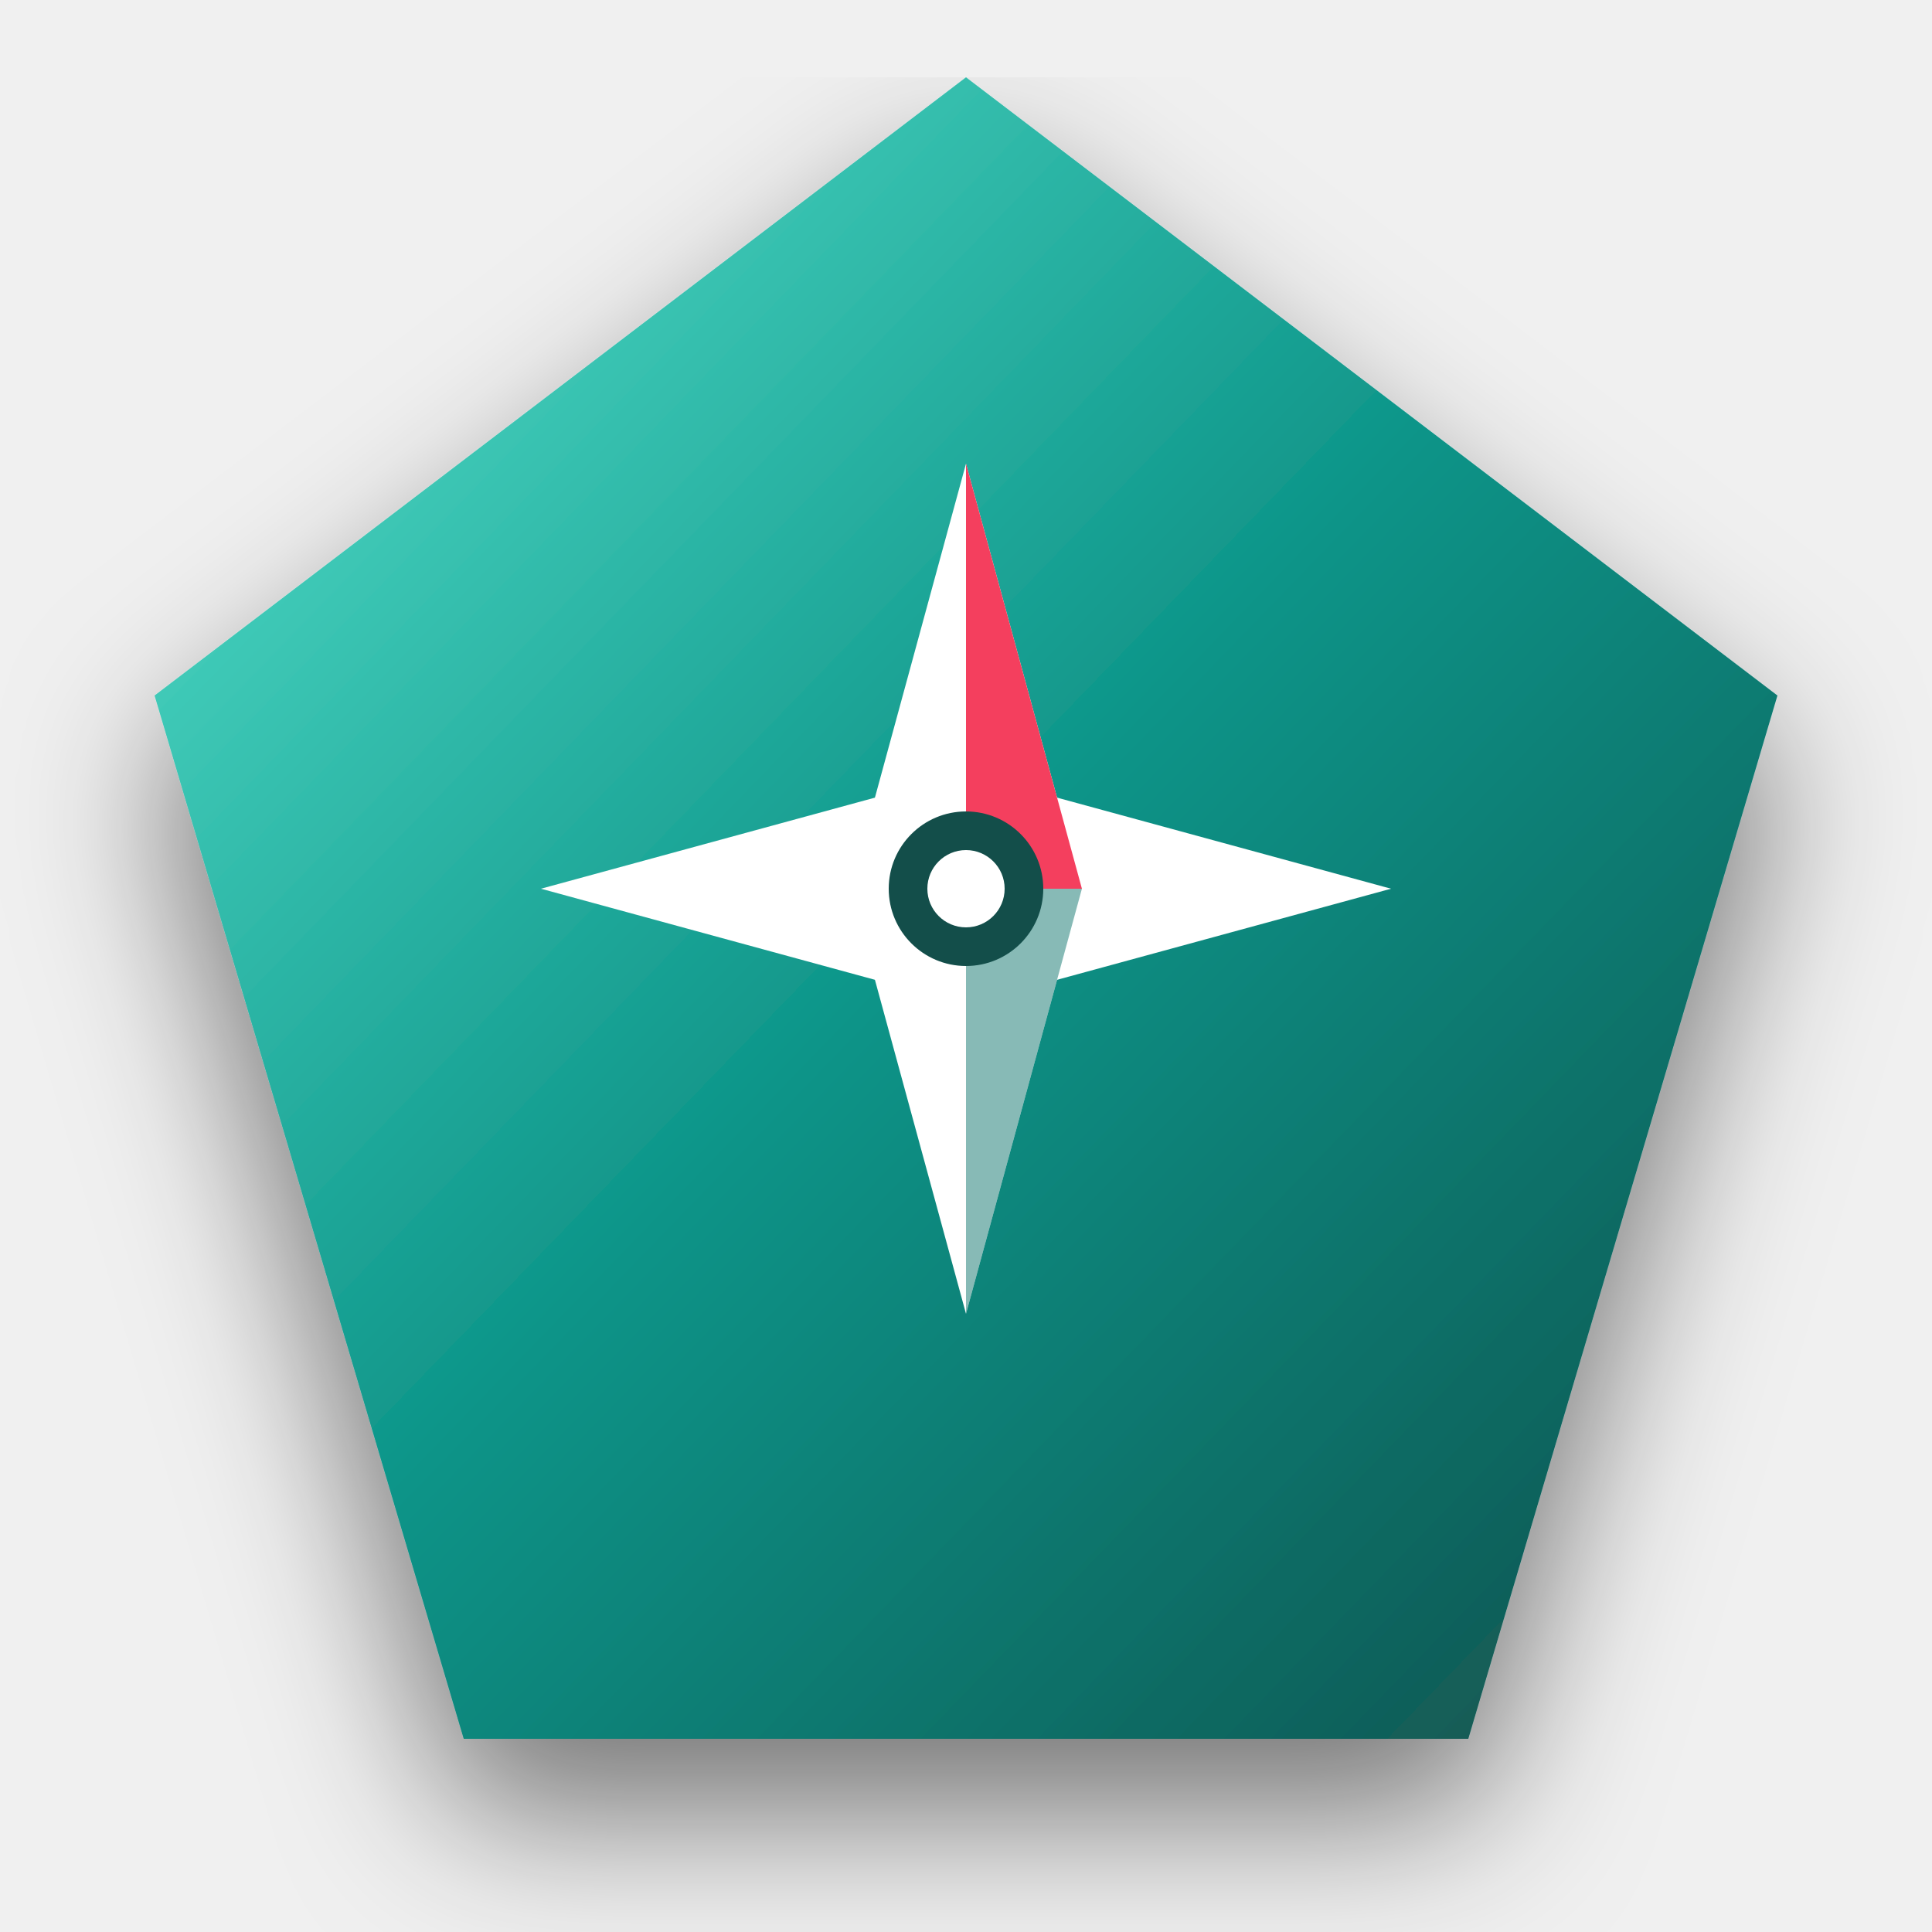
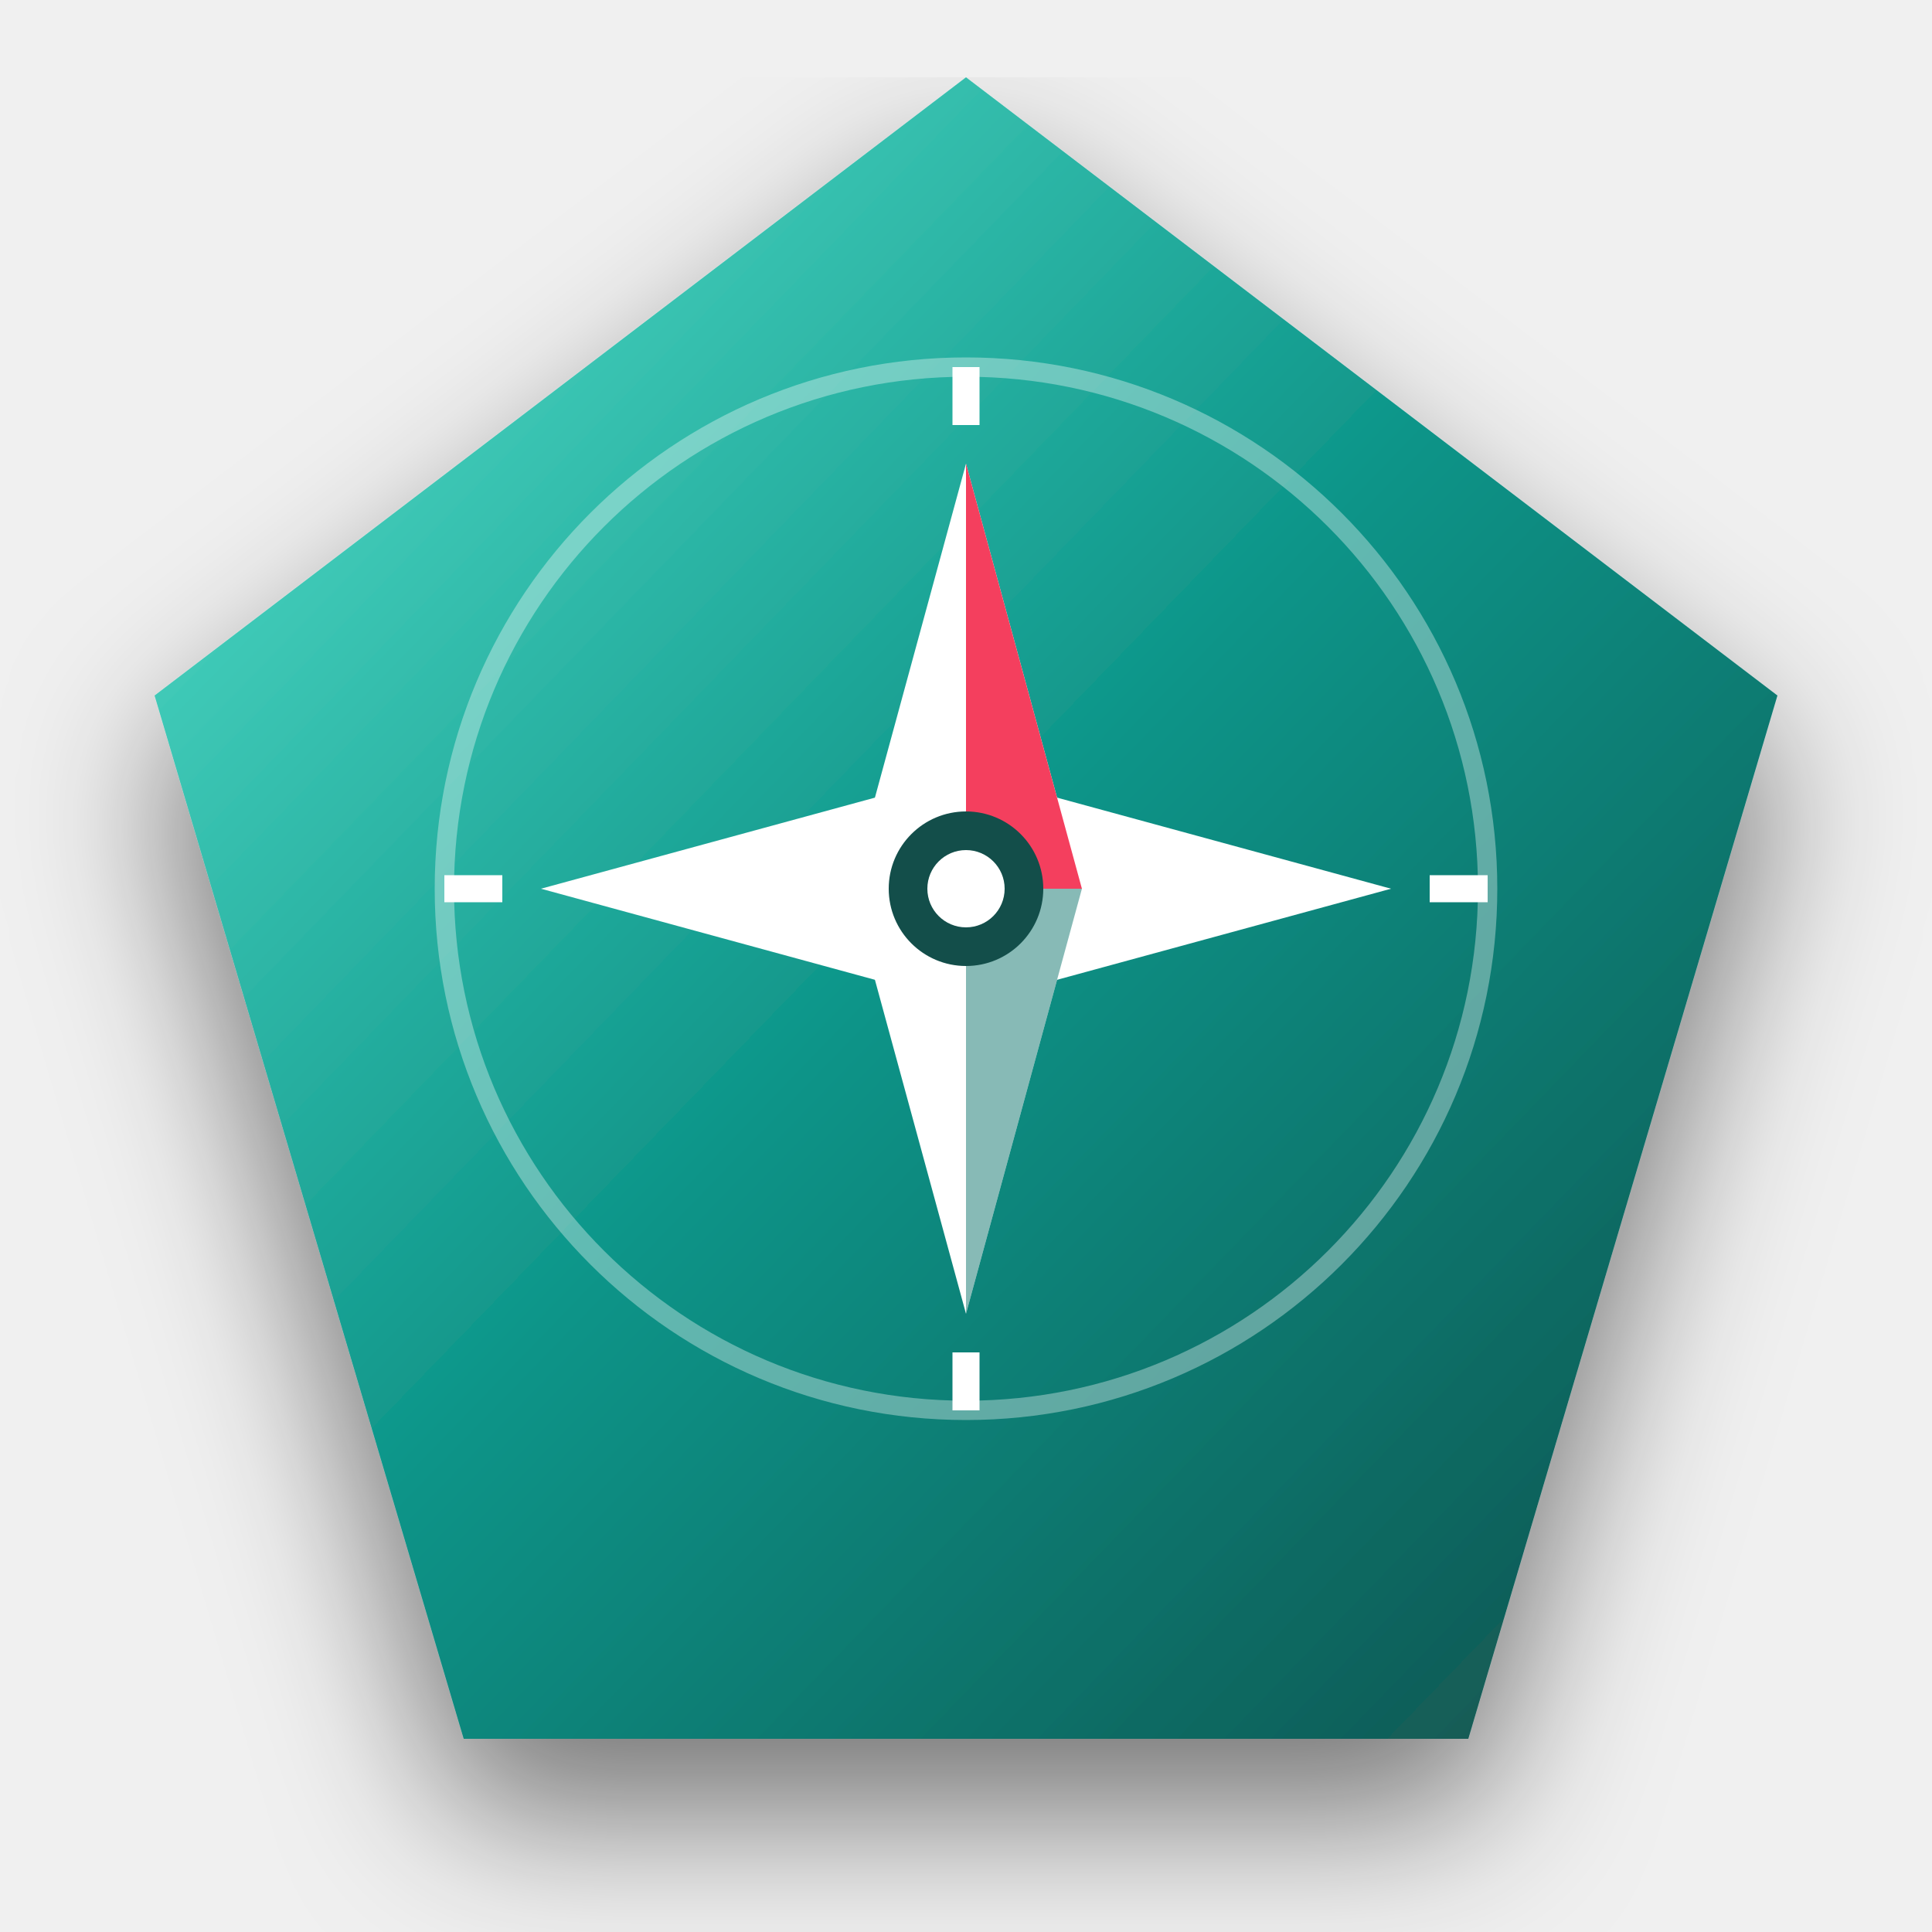
<svg xmlns="http://www.w3.org/2000/svg" viewBox="0 0 100 100" width="24" height="24">
  <defs>
    <linearGradient id="bg-compass2" x1="0%" y1="0%" x2="100%" y2="100%">
      <stop offset="0%" stop-color="#5eead4" />
      <stop offset="50%" stop-color="#0d9488" />
      <stop offset="100%" stop-color="#134e4a" />
    </linearGradient>
    <filter id="shadow-compass2" x="-20%" y="-20%" width="140%" height="140%">
      <feDropShadow dx="0" dy="4" stdDeviation="4" flood-color="#000" flood-opacity="0.5" />
    </filter>
  </defs>
  <polygon filter="url(#shadow-compass2)" fill="url(#bg-compass2)" points="50,4 92,36 76,90 24,90 8,36" />
  <g transform="translate(50,46)">
+     <circle cx="0" cy="0" r="27" fill="none" stroke="#ffffff" stroke-width="1" opacity="0.35" />
+     <line x1="0" y1="-27" x2="0" y2="-24" stroke="#ffffff" stroke-width="1.4" />
+     <line x1="0" y1="24" x2="0" y2="27" stroke="#ffffff" stroke-width="1.4" />
+     <line x1="-27" y1="0" x2="-24" y2="0" stroke="#ffffff" stroke-width="1.4" />
+     <line x1="27" y1="0" x2="24" y2="0" stroke="#ffffff" stroke-width="1.4" />
    <polygon points="0,-22 6,0 0,22 -6,0" fill="#ffffff" />
    <polygon points="-22,0 0,-6 22,0 0,6" fill="#ffffff" />
    <polygon points="0,-22 6,0 0,0" fill="#f43f5e" />
    <polygon points="0,0 6,0 0,22" fill="#0f766e" opacity="0.5" />
    <circle cx="0" cy="0" r="4" fill="#134e4a" />
    <circle cx="0" cy="0" r="2" fill="#ffffff" />
  </g>
</svg>
